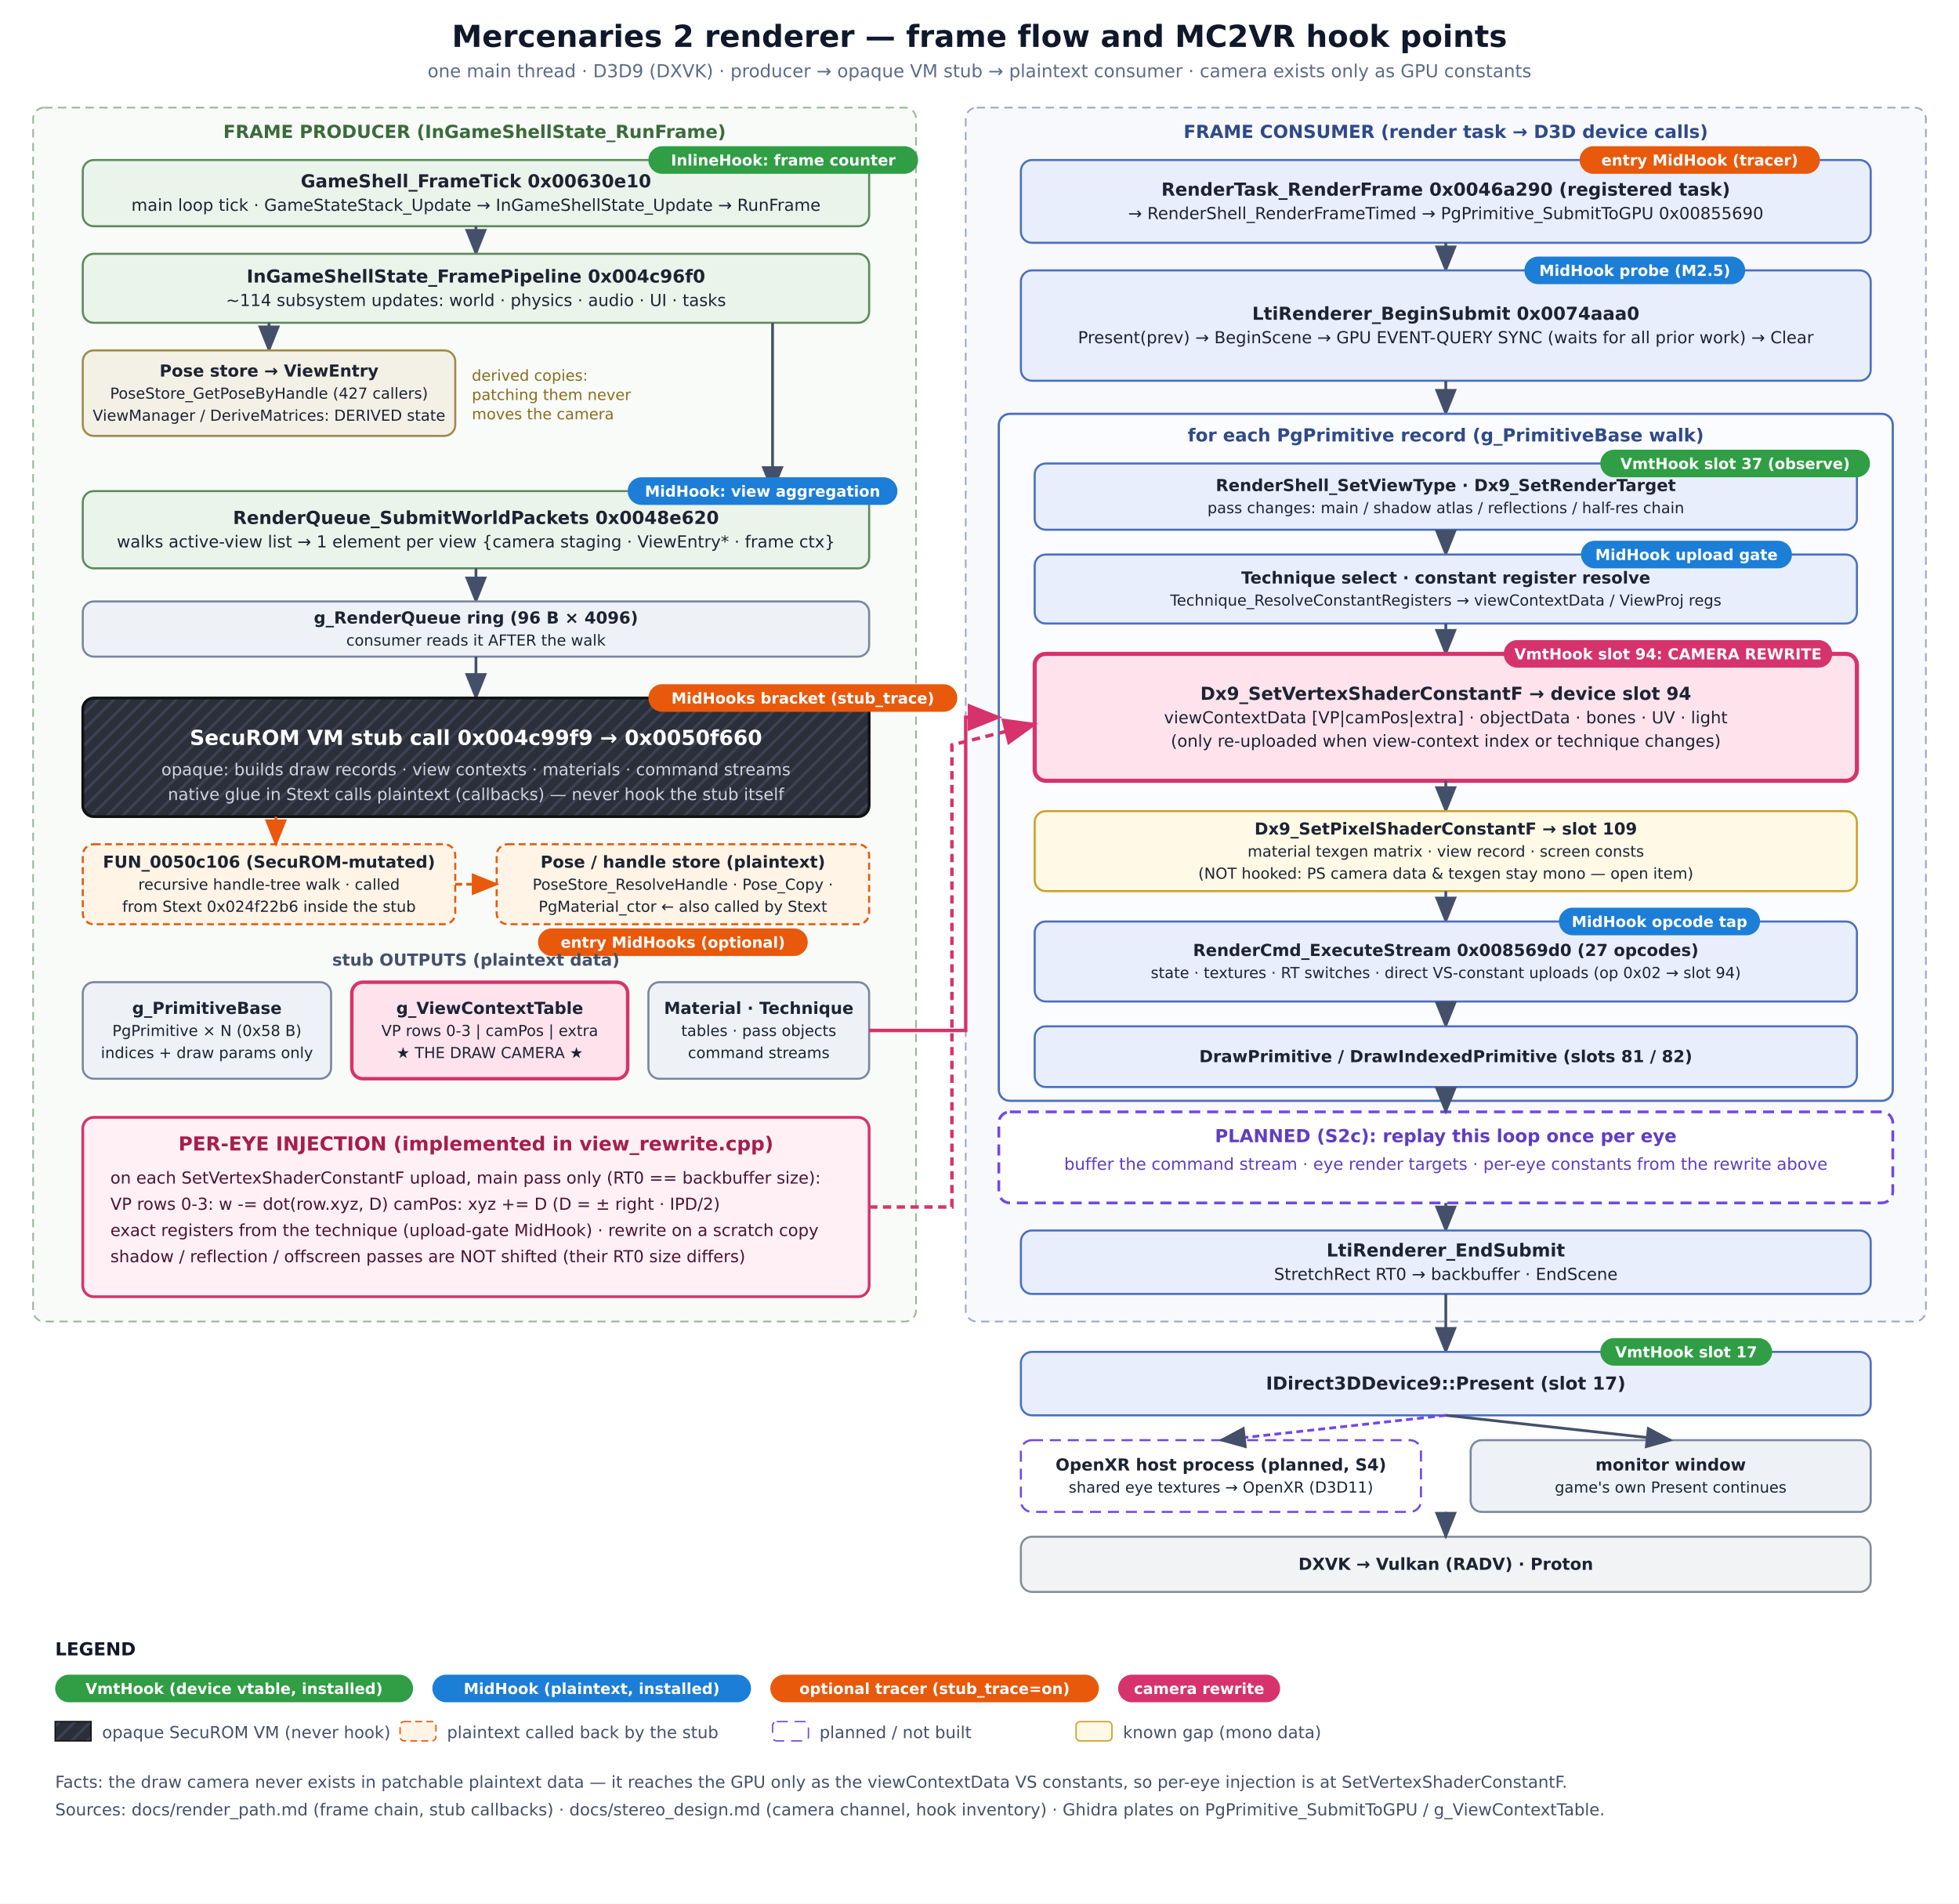
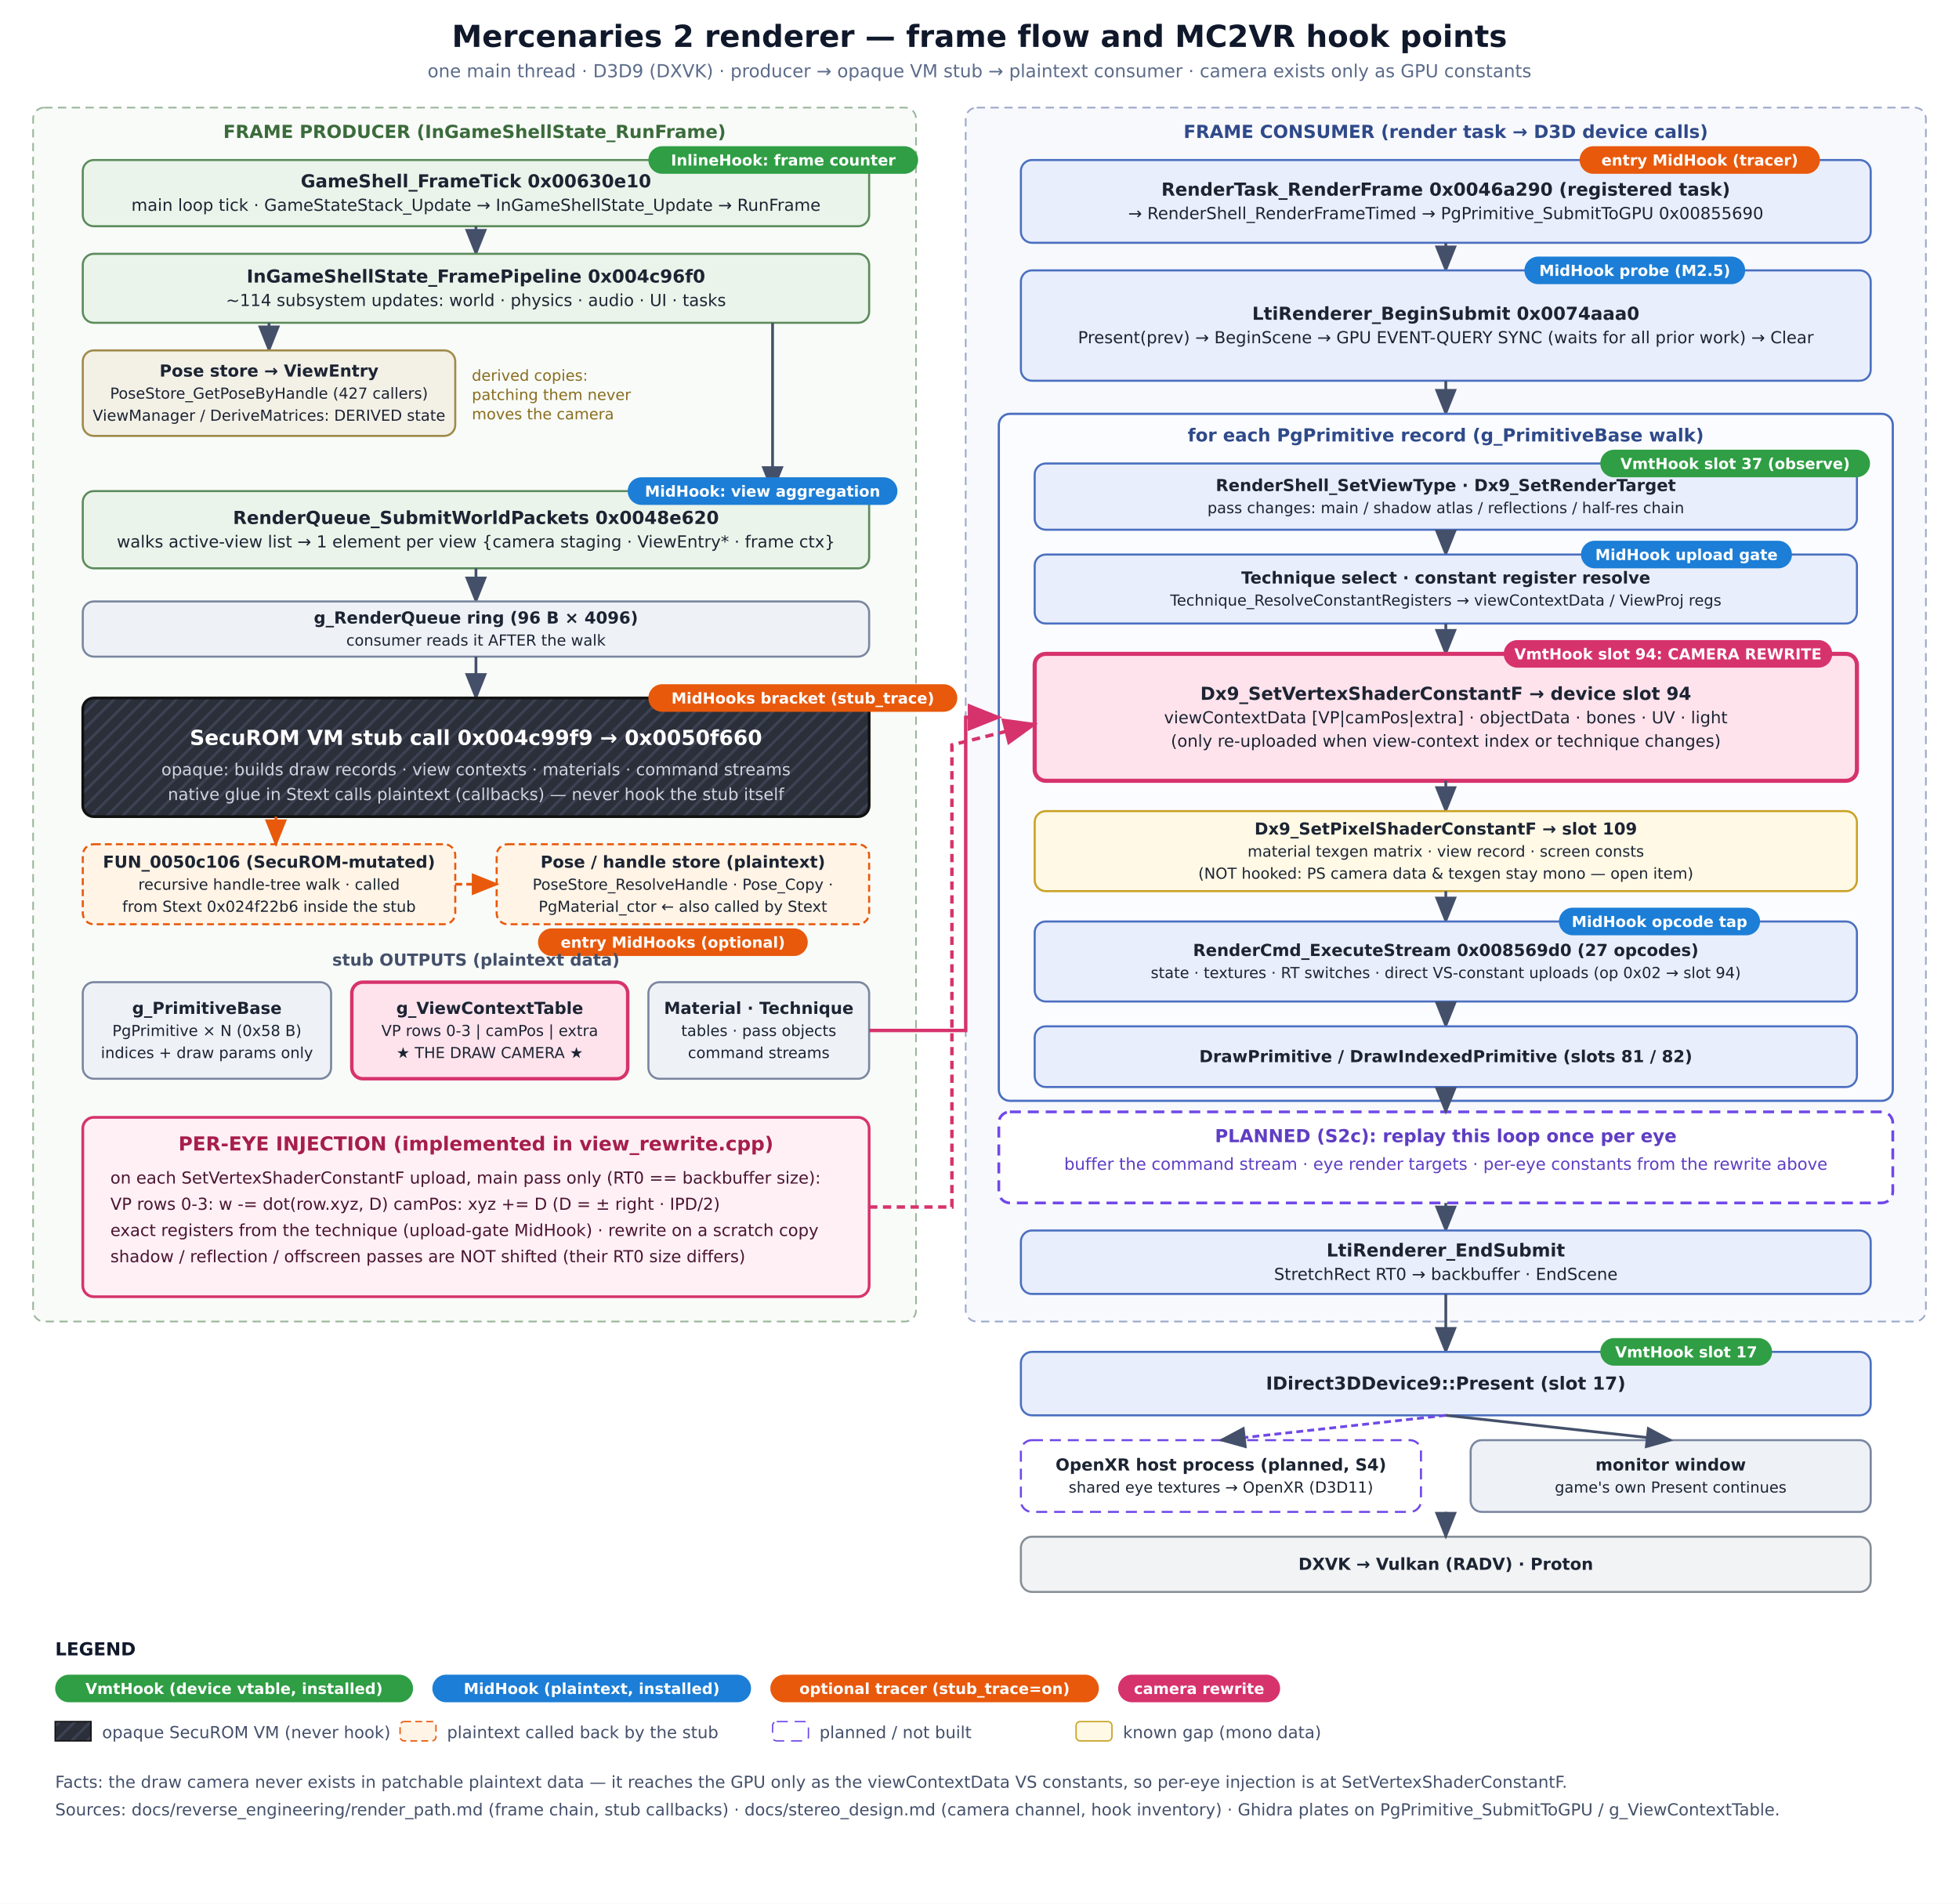
<svg xmlns="http://www.w3.org/2000/svg" width="1420" height="1380" viewBox="0 0 1420 1380" font-family="DejaVu Sans, Verdana, sans-serif">
  <defs>
    <marker id="a" markerWidth="10" markerHeight="8" refX="9" refY="4" orient="auto">
      <path d="M0,0 L10,4 L0,8 z" fill="#44506a" />
    </marker>
    <marker id="r" markerWidth="10" markerHeight="8" refX="9" refY="4" orient="auto">
      <path d="M0,0 L10,4 L0,8 z" fill="#d6336c" />
    </marker>
    <marker id="o" markerWidth="10" markerHeight="8" refX="9" refY="4" orient="auto">
      <path d="M0,0 L10,4 L0,8 z" fill="#e8590c" />
    </marker>
    <pattern id="hatch" width="8" height="8" patternUnits="userSpaceOnUse" patternTransform="rotate(45)">
      <rect width="8" height="8" fill="#2b2f3a" />
      <line x1="0" y1="0" x2="0" y2="8" stroke="#3c4252" stroke-width="4" />
    </pattern>
  </defs>
  <rect width="1420" height="1380" fill="#ffffff" />
  <text x="710.0" y="34" text-anchor="middle" font-size="22" fill="#10182b" font-weight="bold">Mercenaries 2 renderer — frame flow and MC2VR hook points</text>
  <text x="710.0" y="56" text-anchor="middle" font-size="13" fill="#5b6b8a">one main thread · D3D9 (DXVK) · producer → opaque VM stub → plaintext consumer · camera exists only as GPU constants</text>
  <rect x="24" y="78" width="640" height="880" rx="8" fill="#f8fbf8" stroke="#9bb59b" stroke-width="1.2" stroke-dasharray="6 4" />
  <text x="344.0" y="522.333" text-anchor="middle" font-size="13" font-weight="bold" fill="#1c2433" />
  <text x="344" y="100" text-anchor="middle" font-size="13" fill="#3b6b3b" font-weight="bold">FRAME PRODUCER  (InGameShellState_RunFrame)</text>
  <rect x="700" y="78" width="696" height="880" rx="8" fill="#f8f9fd" stroke="#9ba8c9" stroke-width="1.2" stroke-dasharray="6 4" />
  <text x="1048.0" y="522.333" text-anchor="middle" font-size="13" font-weight="bold" fill="#1c2433" />
  <text x="1048" y="100" text-anchor="middle" font-size="13" fill="#2f4a8a" font-weight="bold">FRAME CONSUMER  (render task → D3D device calls)</text>
  <rect x="60" y="116" width="570" height="48" rx="8" fill="#eaf4ea" stroke="#5b8a5b" stroke-width="1.5" />
  <text x="345.0" y="135.833" text-anchor="middle" font-size="13" font-weight="bold" fill="#1c2433">GameShell_FrameTick   0x00630e10</text>
  <text x="345.0" y="152.833" text-anchor="middle" font-size="12" font-weight="normal" fill="#1c2433">main loop tick · GameStateStack_Update → InGameShellState_Update → RunFrame</text>
  <rect x="470" y="106" width="195.5" height="20" rx="10" fill="#2f9e44" />
  <text x="567.75" y="120" text-anchor="middle" font-size="11" font-weight="bold" fill="#fff">InlineHook: frame counter</text>
  <polyline points="345,164 345,184" fill="none" stroke="#44506a" stroke-width="2" marker-end="url(#a)" />
  <rect x="60" y="184" width="570" height="50" rx="8" fill="#eaf4ea" stroke="#5b8a5b" stroke-width="1.5" />
  <text x="345.0" y="204.833" text-anchor="middle" font-size="13" font-weight="bold" fill="#1c2433">InGameShellState_FramePipeline   0x004c96f0</text>
  <text x="345.0" y="221.833" text-anchor="middle" font-size="12" font-weight="normal" fill="#1c2433">~114 subsystem updates: world · physics · audio · UI · tasks</text>
  <polyline points="195,234 195,254" fill="none" stroke="#44506a" stroke-width="2" marker-end="url(#a)" />
  <rect x="60" y="254" width="270" height="62" rx="8" fill="#f3f0e6" stroke="#a08a4a" stroke-width="1.5" />
  <text x="195.0" y="273.0" text-anchor="middle" font-size="12" font-weight="bold" fill="#1c2433">Pose store → ViewEntry</text>
  <text x="195.0" y="289.0" text-anchor="middle" font-size="11" font-weight="normal" fill="#1c2433">PoseStore_GetPoseByHandle  (427 callers)</text>
  <text x="195.0" y="305.0" text-anchor="middle" font-size="11" font-weight="normal" fill="#1c2433">ViewManager / DeriveMatrices: DERIVED state</text>
  <text x="342" y="276" text-anchor="start" font-size="11" fill="#8a6d1f">derived copies:</text>
  <text x="342" y="290" text-anchor="start" font-size="11" fill="#8a6d1f">patching them never</text>
  <text x="342" y="304" text-anchor="start" font-size="11" fill="#8a6d1f">moves the camera</text>
  <polyline points="560,234 560,356" fill="none" stroke="#44506a" stroke-width="2" marker-end="url(#a)" />
  <rect x="60" y="356" width="570" height="56" rx="8" fill="#eaf4ea" stroke="#5b8a5b" stroke-width="1.5" />
  <text x="345.0" y="379.833" text-anchor="middle" font-size="13" font-weight="bold" fill="#1c2433">RenderQueue_SubmitWorldPackets   0x0048e620</text>
  <text x="345.0" y="396.833" text-anchor="middle" font-size="12" font-weight="normal" fill="#1c2433">walks active-view list → 1 element per view {camera staging · ViewEntry* · frame ctx}</text>
  <rect x="455" y="346" width="195.5" height="20" rx="10" fill="#1c7ed6" />
  <text x="552.75" y="360" text-anchor="middle" font-size="11" font-weight="bold" fill="#fff">MidHook: view aggregation</text>
  <polyline points="345,412 345,436" fill="none" stroke="#44506a" stroke-width="2" marker-end="url(#a)" />
  <rect x="60" y="436" width="570" height="40" rx="8" fill="#eef1f6" stroke="#7a869f" stroke-width="1.5" />
  <text x="345.0" y="452.0" text-anchor="middle" font-size="12" font-weight="bold" fill="#1c2433">g_RenderQueue ring   (96 B × 4096)</text>
  <text x="345.0" y="468.0" text-anchor="middle" font-size="11" font-weight="normal" fill="#1c2433">consumer reads it AFTER the walk</text>
  <polyline points="345,476 345,506" fill="none" stroke="#44506a" stroke-width="2" marker-end="url(#a)" />
  <rect x="60" y="506" width="570" height="86" rx="8" fill="url(#hatch)" stroke="#111" stroke-width="2" />
  <text x="345.0" y="553.333" text-anchor="middle" font-size="13" font-weight="bold" fill="#1c2433" />
  <text x="345" y="540" text-anchor="middle" font-size="15" font-weight="bold" fill="#ffffff">SecuROM VM stub   call 0x004c99f9 → 0x0050f660</text>
  <text x="345" y="562" text-anchor="middle" font-size="12" fill="#d0d4e0">opaque: builds draw records · view contexts · materials · command streams</text>
  <text x="345" y="580" text-anchor="middle" font-size="12" fill="#d0d4e0">native glue in Stext calls plaintext (callbacks) — never hook the stub itself</text>
  <rect x="470" y="496" width="223.9" height="20" rx="10" fill="#e8590c" />
  <text x="581.95" y="510" text-anchor="middle" font-size="11" font-weight="bold" fill="#fff">MidHooks bracket (stub_trace)</text>
  <rect x="60" y="612" width="270" height="58" rx="8" fill="#fff4e6" stroke="#e8590c" stroke-width="1.5" stroke-dasharray="5 3" />
  <text x="195.0" y="629.0" text-anchor="middle" font-size="12" font-weight="bold" fill="#1c2433">FUN_0050c106 (SecuROM-mutated)</text>
  <text x="195.0" y="645.0" text-anchor="middle" font-size="11" font-weight="normal" fill="#1c2433">recursive handle-tree walk · called</text>
  <text x="195.0" y="661.0" text-anchor="middle" font-size="11" font-weight="normal" fill="#1c2433">from Stext 0x024f22b6 inside the stub</text>
  <polyline points="200,592 200,612" fill="none" stroke="#e8590c" stroke-width="2" stroke-dasharray="5 3" marker-end="url(#o)" />
  <rect x="360" y="612" width="270" height="58" rx="8" fill="#fff4e6" stroke="#e8590c" stroke-width="1.5" stroke-dasharray="5 3" />
  <text x="495.0" y="629.0" text-anchor="middle" font-size="12" font-weight="bold" fill="#1c2433">Pose / handle store (plaintext)</text>
  <text x="495.0" y="645.0" text-anchor="middle" font-size="11" font-weight="normal" fill="#1c2433">PoseStore_ResolveHandle · Pose_Copy ·</text>
  <text x="495.0" y="661.0" text-anchor="middle" font-size="11" font-weight="normal" fill="#1c2433">PgMaterial_ctor  ← also called by Stext</text>
  <polyline points="330,641 360,641" fill="none" stroke="#e8590c" stroke-width="2" stroke-dasharray="5 3" marker-end="url(#o)" />
  <rect x="390" y="673" width="195.5" height="20" rx="10" fill="#e8590c" />
  <text x="487.75" y="687" text-anchor="middle" font-size="11" font-weight="bold" fill="#fff">entry MidHooks (optional)</text>
  <polyline points="345,592 345,602" fill="none" stroke="#111" stroke-width="0.01" marker-end="url(#a)" />
  <text x="345" y="700" text-anchor="middle" font-size="12" fill="#44506a" font-weight="bold">stub OUTPUTS (plaintext data)</text>
  <rect x="60" y="712" width="180" height="70" rx="8" fill="#eef1f6" stroke="#7a869f" stroke-width="1.5" />
  <text x="150.0" y="735.0" text-anchor="middle" font-size="12" font-weight="bold" fill="#1c2433">g_PrimitiveBase</text>
  <text x="150.0" y="751.0" text-anchor="middle" font-size="11" font-weight="normal" fill="#1c2433">PgPrimitive × N (0x58 B)</text>
  <text x="150.0" y="767.0" text-anchor="middle" font-size="11" font-weight="normal" fill="#1c2433">indices + draw params only</text>
  <rect x="255" y="712" width="200" height="70" rx="8" fill="#ffe3ec" stroke="#d6336c" stroke-width="2.5" />
  <text x="355.0" y="735.0" text-anchor="middle" font-size="12" font-weight="bold" fill="#1c2433">g_ViewContextTable</text>
  <text x="355.0" y="751.0" text-anchor="middle" font-size="11" font-weight="normal" fill="#1c2433">VP rows 0-3 | camPos | extra</text>
  <text x="355.0" y="767.0" text-anchor="middle" font-size="11" font-weight="normal" fill="#1c2433">★ THE DRAW CAMERA ★</text>
  <rect x="470" y="712" width="160" height="70" rx="8" fill="#eef1f6" stroke="#7a869f" stroke-width="1.5" />
  <text x="550.0" y="735.0" text-anchor="middle" font-size="12" font-weight="bold" fill="#1c2433">Material · Technique</text>
  <text x="550.0" y="751.0" text-anchor="middle" font-size="11" font-weight="normal" fill="#1c2433">tables · pass objects</text>
  <text x="550.0" y="767.0" text-anchor="middle" font-size="11" font-weight="normal" fill="#1c2433">command streams</text>
  <polyline points="345,670 345,700" fill="none" stroke="#111" stroke-width="0.01" marker-end="url(#a)" />
  <polyline points="150,592 150,712" fill="none" stroke="#111" stroke-width="0.01" marker-end="url(#a)" />
  <rect x="60" y="810" width="570" height="130" rx="8" fill="#fff0f5" stroke="#d6336c" stroke-width="2" />
  <text x="345.0" y="879.333" text-anchor="middle" font-size="13" font-weight="bold" fill="#1c2433" />
  <text x="345" y="834" text-anchor="middle" font-size="14" fill="#a61e4d" font-weight="bold">PER-EYE INJECTION  (implemented in view_rewrite.cpp)</text>
  <text x="80" y="858" text-anchor="start" font-size="12" fill="#4a1530">on each SetVertexShaderConstantF upload, main pass only (RT0 == backbuffer size):</text>
  <text x="80" y="877" text-anchor="start" font-size="12" fill="#4a1530">  VP rows 0-3:  w -= dot(row.xyz, D)     camPos:  xyz += D     (D = ± right · IPD/2)</text>
  <text x="80" y="896" text-anchor="start" font-size="12" fill="#4a1530">  exact registers from the technique (upload-gate MidHook) · rewrite on a scratch copy</text>
  <text x="80" y="915" text-anchor="start" font-size="12" fill="#4a1530">  shadow / reflection / offscreen passes are NOT shifted (their RT0 size differs)</text>
  <rect x="740" y="116" width="616" height="60" rx="8" fill="#e8eefb" stroke="#4a6fc0" stroke-width="1.5" />
  <text x="1048.0" y="141.833" text-anchor="middle" font-size="13" font-weight="bold" fill="#1c2433">RenderTask_RenderFrame   0x0046a290   (registered task)</text>
  <text x="1048.0" y="158.833" text-anchor="middle" font-size="12" font-weight="normal" fill="#1c2433">→ RenderShell_RenderFrameTimed → PgPrimitive_SubmitToGPU 0x00855690</text>
  <rect x="1145" y="106" width="174.2" height="20" rx="10" fill="#e8590c" />
  <text x="1232.1" y="120" text-anchor="middle" font-size="11" font-weight="bold" fill="#fff">entry MidHook (tracer)</text>
  <polyline points="1048,176 1048,196" fill="none" stroke="#44506a" stroke-width="2" marker-end="url(#a)" />
  <rect x="740" y="196" width="616" height="80" rx="8" fill="#e8eefb" stroke="#4a6fc0" stroke-width="1.5" />
  <text x="1048.0" y="231.833" text-anchor="middle" font-size="13" font-weight="bold" fill="#1c2433">LtiRenderer_BeginSubmit   0x0074aaa0</text>
  <text x="1048.0" y="248.833" text-anchor="middle" font-size="12" font-weight="normal" fill="#1c2433">Present(prev) → BeginScene → GPU EVENT-QUERY SYNC (waits for all prior work) → Clear</text>
  <rect x="1105" y="186" width="160.0" height="20" rx="10" fill="#1c7ed6" />
  <text x="1185.0" y="200" text-anchor="middle" font-size="11" font-weight="bold" fill="#fff">MidHook probe (M2.5)</text>
  <polyline points="1048,276 1048,300" fill="none" stroke="#44506a" stroke-width="2" marker-end="url(#a)" />
  <rect x="724" y="300" width="648" height="498" rx="8" fill="#fbfcff" stroke="#4a6fc0" stroke-width="1.6" stroke-dasharray="2 0" />
  <text x="1048.0" y="553.333" text-anchor="middle" font-size="13" font-weight="bold" fill="#1c2433" />
  <text x="1048" y="320" text-anchor="middle" font-size="13" fill="#2f4a8a" font-weight="bold">for each PgPrimitive record (g_PrimitiveBase walk)</text>
  <rect x="750" y="336" width="596" height="48" rx="8" fill="#e8eefb" stroke="#4a6fc0" stroke-width="1.5" />
  <text x="1048.0" y="356.0" text-anchor="middle" font-size="12" font-weight="bold" fill="#1c2433">RenderShell_SetViewType · Dx9_SetRenderTarget</text>
  <text x="1048.0" y="372.0" text-anchor="middle" font-size="11" font-weight="normal" fill="#1c2433">pass changes: main / shadow atlas / reflections / half-res chain</text>
  <rect x="1160" y="326" width="195.5" height="20" rx="10" fill="#2f9e44" />
  <text x="1257.75" y="340" text-anchor="middle" font-size="11" font-weight="bold" fill="#fff">VmtHook slot 37 (observe)</text>
  <polyline points="1048,384 1048,402" fill="none" stroke="#44506a" stroke-width="2" marker-end="url(#a)" />
  <rect x="750" y="402" width="596" height="50" rx="8" fill="#e8eefb" stroke="#4a6fc0" stroke-width="1.5" />
  <text x="1048.0" y="423.0" text-anchor="middle" font-size="12" font-weight="bold" fill="#1c2433">Technique select · constant register resolve</text>
  <text x="1048.0" y="439.0" text-anchor="middle" font-size="11" font-weight="normal" fill="#1c2433">Technique_ResolveConstantRegisters → viewContextData / ViewProj regs</text>
  <rect x="1146" y="392" width="152.9" height="20" rx="10" fill="#1c7ed6" />
  <text x="1222.45" y="406" text-anchor="middle" font-size="11" font-weight="bold" fill="#fff">MidHook upload gate</text>
  <polyline points="1048,452 1048,474" fill="none" stroke="#44506a" stroke-width="2" marker-end="url(#a)" />
  <rect x="750" y="474" width="596" height="92" rx="8" fill="#ffe3ec" stroke="#d6336c" stroke-width="3" />
  <text x="1048.0" y="507.333" text-anchor="middle" font-size="13" font-weight="bold" fill="#1c2433">Dx9_SetVertexShaderConstantF  → device slot 94</text>
  <text x="1048.0" y="524.333" text-anchor="middle" font-size="12" font-weight="normal" fill="#1c2433">viewContextData [VP|camPos|extra] · objectData · bones · UV · light</text>
  <text x="1048.0" y="541.333" text-anchor="middle" font-size="12" font-weight="normal" fill="#1c2433">(only re-uploaded when view-context index or technique changes)</text>
  <rect x="1090" y="464" width="238.1" height="20" rx="10" fill="#d6336c" />
  <text x="1209.05" y="478" text-anchor="middle" font-size="11" font-weight="bold" fill="#fff">VmtHook slot 94: CAMERA REWRITE</text>
  <polyline points="1048,566 1048,588" fill="none" stroke="#44506a" stroke-width="2" marker-end="url(#a)" />
  <rect x="750" y="588" width="596" height="58" rx="8" fill="#fff9e6" stroke="#c9a227" stroke-width="1.5" />
  <text x="1048.0" y="605.0" text-anchor="middle" font-size="12" font-weight="bold" fill="#1c2433">Dx9_SetPixelShaderConstantF → slot 109</text>
  <text x="1048.0" y="621.0" text-anchor="middle" font-size="11" font-weight="normal" fill="#1c2433">material texgen matrix · view record · screen consts</text>
  <text x="1048.0" y="637.0" text-anchor="middle" font-size="11" font-weight="normal" fill="#1c2433">(NOT hooked: PS camera data &amp; texgen stay mono — open item)</text>
  <polyline points="1048,646 1048,668" fill="none" stroke="#44506a" stroke-width="2" marker-end="url(#a)" />
  <rect x="750" y="668" width="596" height="58" rx="8" fill="#e8eefb" stroke="#4a6fc0" stroke-width="1.5" />
  <text x="1048.0" y="693.0" text-anchor="middle" font-size="12" font-weight="bold" fill="#1c2433">RenderCmd_ExecuteStream   0x008569d0  (27 opcodes)</text>
  <text x="1048.0" y="709.0" text-anchor="middle" font-size="11" font-weight="normal" fill="#1c2433">state · textures · RT switches · direct VS-constant uploads (op 0x02 → slot 94)</text>
  <rect x="1130" y="658" width="145.8" height="20" rx="10" fill="#1c7ed6" />
  <text x="1202.9" y="672" text-anchor="middle" font-size="11" font-weight="bold" fill="#fff">MidHook opcode tap</text>
  <polyline points="1048,726 1048,744" fill="none" stroke="#44506a" stroke-width="2" marker-end="url(#a)" />
  <rect x="750" y="744" width="596" height="44" rx="8" fill="#e8eefb" stroke="#4a6fc0" stroke-width="1.5" />
  <text x="1048.0" y="770.0" text-anchor="middle" font-size="12" font-weight="bold" fill="#1c2433">DrawPrimitive / DrawIndexedPrimitive  (slots 81 / 82)</text>
  <rect x="724" y="806" width="648" height="66" rx="8" fill="#fff" stroke="#7048e8" stroke-width="2" stroke-dasharray="8 5" />
  <text x="1048.0" y="843.333" text-anchor="middle" font-size="13" font-weight="bold" fill="#1c2433" />
  <text x="1048" y="828" text-anchor="middle" font-size="13" fill="#5f3dc4" font-weight="bold">PLANNED (S2c): replay this loop once per eye</text>
  <text x="1048" y="848" text-anchor="middle" font-size="12" fill="#5f3dc4">buffer the command stream · eye render targets · per-eye constants from the rewrite above</text>
  <polyline points="1048,798 1048,806" fill="none" stroke="#7048e8" stroke-width="2" stroke-dasharray="5 3" marker-end="url(#a)" />
  <polyline points="1048,872 1048,892" fill="none" stroke="#44506a" stroke-width="2" marker-end="url(#a)" />
  <rect x="740" y="892" width="616" height="46" rx="8" fill="#e8eefb" stroke="#4a6fc0" stroke-width="1.5" />
  <text x="1048.0" y="910.833" text-anchor="middle" font-size="13" font-weight="bold" fill="#1c2433">LtiRenderer_EndSubmit</text>
  <text x="1048.0" y="927.833" text-anchor="middle" font-size="12" font-weight="normal" fill="#1c2433">StretchRect RT0 → backbuffer · EndScene</text>
  <polyline points="1048,938 1048,980" fill="none" stroke="#44506a" stroke-width="2" marker-end="url(#a)" />
  <rect x="740" y="980" width="616" height="46" rx="8" fill="#e8eefb" stroke="#4a6fc0" stroke-width="1.5" />
  <text x="1048.0" y="1007.333" text-anchor="middle" font-size="13" font-weight="bold" fill="#1c2433">IDirect3DDevice9::Present  (slot 17)</text>
  <rect x="1160" y="970" width="124.5" height="20" rx="10" fill="#2f9e44" />
  <text x="1222.25" y="984" text-anchor="middle" font-size="11" font-weight="bold" fill="#fff">VmtHook slot 17</text>
  <rect x="740" y="1044" width="290" height="52" rx="8" fill="#fff" stroke="#7048e8" stroke-width="1.5" stroke-dasharray="8 5" />
  <text x="885.0" y="1066.0" text-anchor="middle" font-size="12" font-weight="bold" fill="#1c2433">OpenXR host process  (planned, S4)</text>
  <text x="885.0" y="1082.0" text-anchor="middle" font-size="11" font-weight="normal" fill="#1c2433">shared eye textures → OpenXR (D3D11)</text>
  <rect x="1066" y="1044" width="290" height="52" rx="8" fill="#eef1f6" stroke="#7a869f" stroke-width="1.5" />
  <text x="1211.0" y="1066.0" text-anchor="middle" font-size="12" font-weight="bold" fill="#1c2433">monitor window</text>
  <text x="1211.0" y="1082.0" text-anchor="middle" font-size="11" font-weight="normal" fill="#1c2433">game's own Present continues</text>
  <polyline points="1048,1026 885,1044" fill="none" stroke="#7048e8" stroke-width="2" stroke-dasharray="5 3" marker-end="url(#a)" />
  <polyline points="1048,1026 1211,1044" fill="none" stroke="#44506a" stroke-width="2" marker-end="url(#a)" />
  <rect x="740" y="1114" width="616" height="40" rx="8" fill="#f1f3f5" stroke="#868e96" stroke-width="1.5" />
  <text x="1048.0" y="1138.0" text-anchor="middle" font-size="12" font-weight="bold" fill="#1c2433">DXVK → Vulkan (RADV) · Proton</text>
  <polyline points="1048,1096 1048,1114" fill="none" stroke="#44506a" stroke-width="2" marker-end="url(#a)" />
  <polyline points="630,747 700,747 700,520 724,520" fill="none" stroke="#d6336c" stroke-width="2.5" marker-end="url(#r)" />
  <polyline points="630,875 690,875 690,540 750,525" fill="none" stroke="#d6336c" stroke-width="2.5" stroke-dasharray="6 4" marker-end="url(#r)" />
  <text x="40" y="1200" text-anchor="start" font-size="13" fill="#10182b" font-weight="bold">LEGEND</text>
  <rect x="40" y="1214" width="259.4" height="20" rx="10" fill="#2f9e44" />
  <text x="169.7" y="1228" text-anchor="middle" font-size="11" font-weight="bold" fill="#fff">VmtHook (device vtable, installed)</text>
  <rect x="313.4" y="1214" width="231.0" height="20" rx="10" fill="#1c7ed6" />
  <text x="428.9" y="1228" text-anchor="middle" font-size="11" font-weight="bold" fill="#fff">MidHook (plaintext, installed)</text>
  <rect x="558.4" y="1214" width="238.1" height="20" rx="10" fill="#e8590c" />
  <text x="677.45" y="1228" text-anchor="middle" font-size="11" font-weight="bold" fill="#fff">optional tracer (stub_trace=on)</text>
  <rect x="810.5" y="1214" width="117.4" height="20" rx="10" fill="#d6336c" />
  <text x="869.2" y="1228" text-anchor="middle" font-size="11" font-weight="bold" fill="#fff">camera rewrite</text>
  <rect x="40" y="1248" width="26" height="14" fill="url(#hatch)" stroke="#111" />
  <text x="74" y="1260" text-anchor="start" font-size="12" fill="#44506a">opaque SecuROM VM (never hook)</text>
  <rect x="290" y="1248" width="26" height="14" rx="3" fill="#fff4e6" stroke="#e8590c" stroke-dasharray="5 3" />
  <text x="324" y="1260" text-anchor="start" font-size="12" fill="#44506a">plaintext called back by the stub</text>
  <rect x="560" y="1248" width="26" height="14" rx="3" fill="#fff" stroke="#7048e8" stroke-dasharray="8 5" />
  <text x="594" y="1260" text-anchor="start" font-size="12" fill="#44506a">planned / not built</text>
  <rect x="780" y="1248" width="26" height="14" rx="3" fill="#fff9e6" stroke="#c9a227" />
  <text x="814" y="1260" text-anchor="start" font-size="12" fill="#44506a">known gap (mono data)</text>
  <text x="40" y="1296" text-anchor="start" font-size="12" fill="#44506a">Facts: the draw camera never exists in patchable plaintext data — it reaches the GPU only as the viewContextData VS constants, so per-eye injection is at SetVertexShaderConstantF.</text>
-   <text x="40" y="1316" text-anchor="start" font-size="12" fill="#44506a">Sources: docs/render_path.md (frame chain, stub callbacks) · docs/stereo_design.md (camera channel, hook inventory) · Ghidra plates on PgPrimitive_SubmitToGPU / g_ViewContextTable.</text>
+   <text x="40" y="1316" text-anchor="start" font-size="12" fill="#44506a">Sources: docs/reverse_engineering/render_path.md (frame chain, stub callbacks) · docs/stereo_design.md (camera channel, hook inventory) · Ghidra plates on PgPrimitive_SubmitToGPU / g_ViewContextTable.</text>
</svg>
